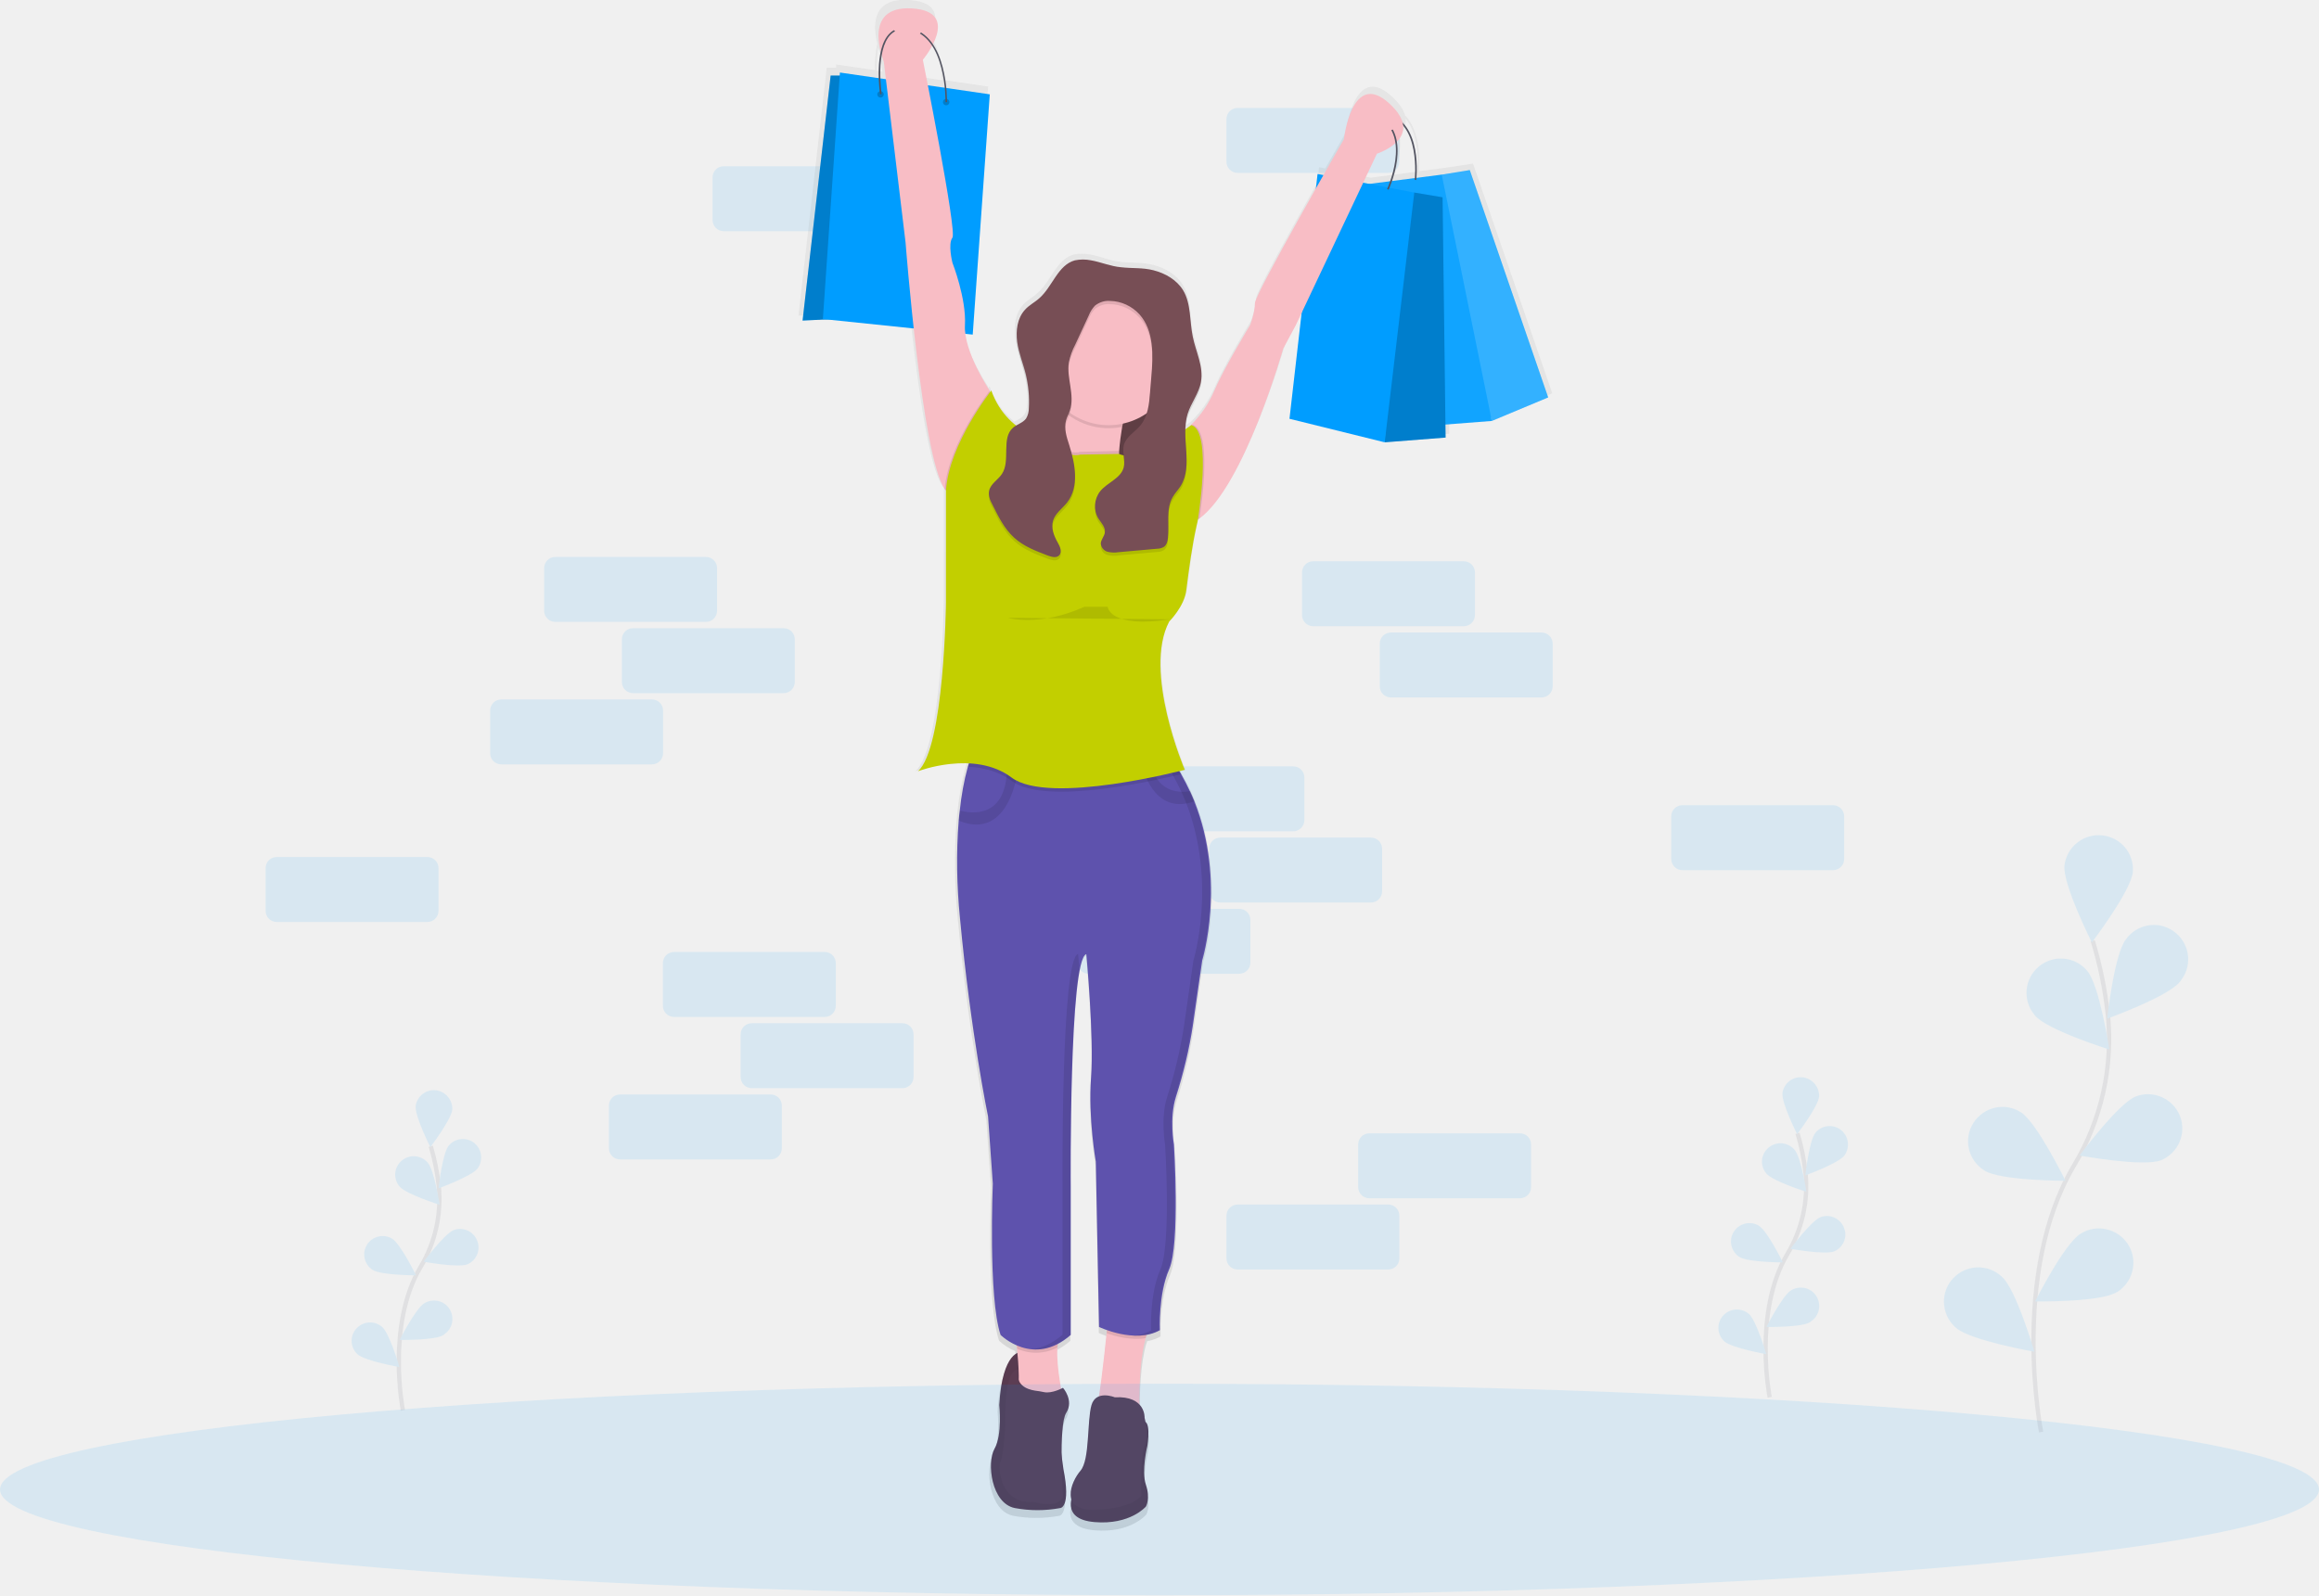
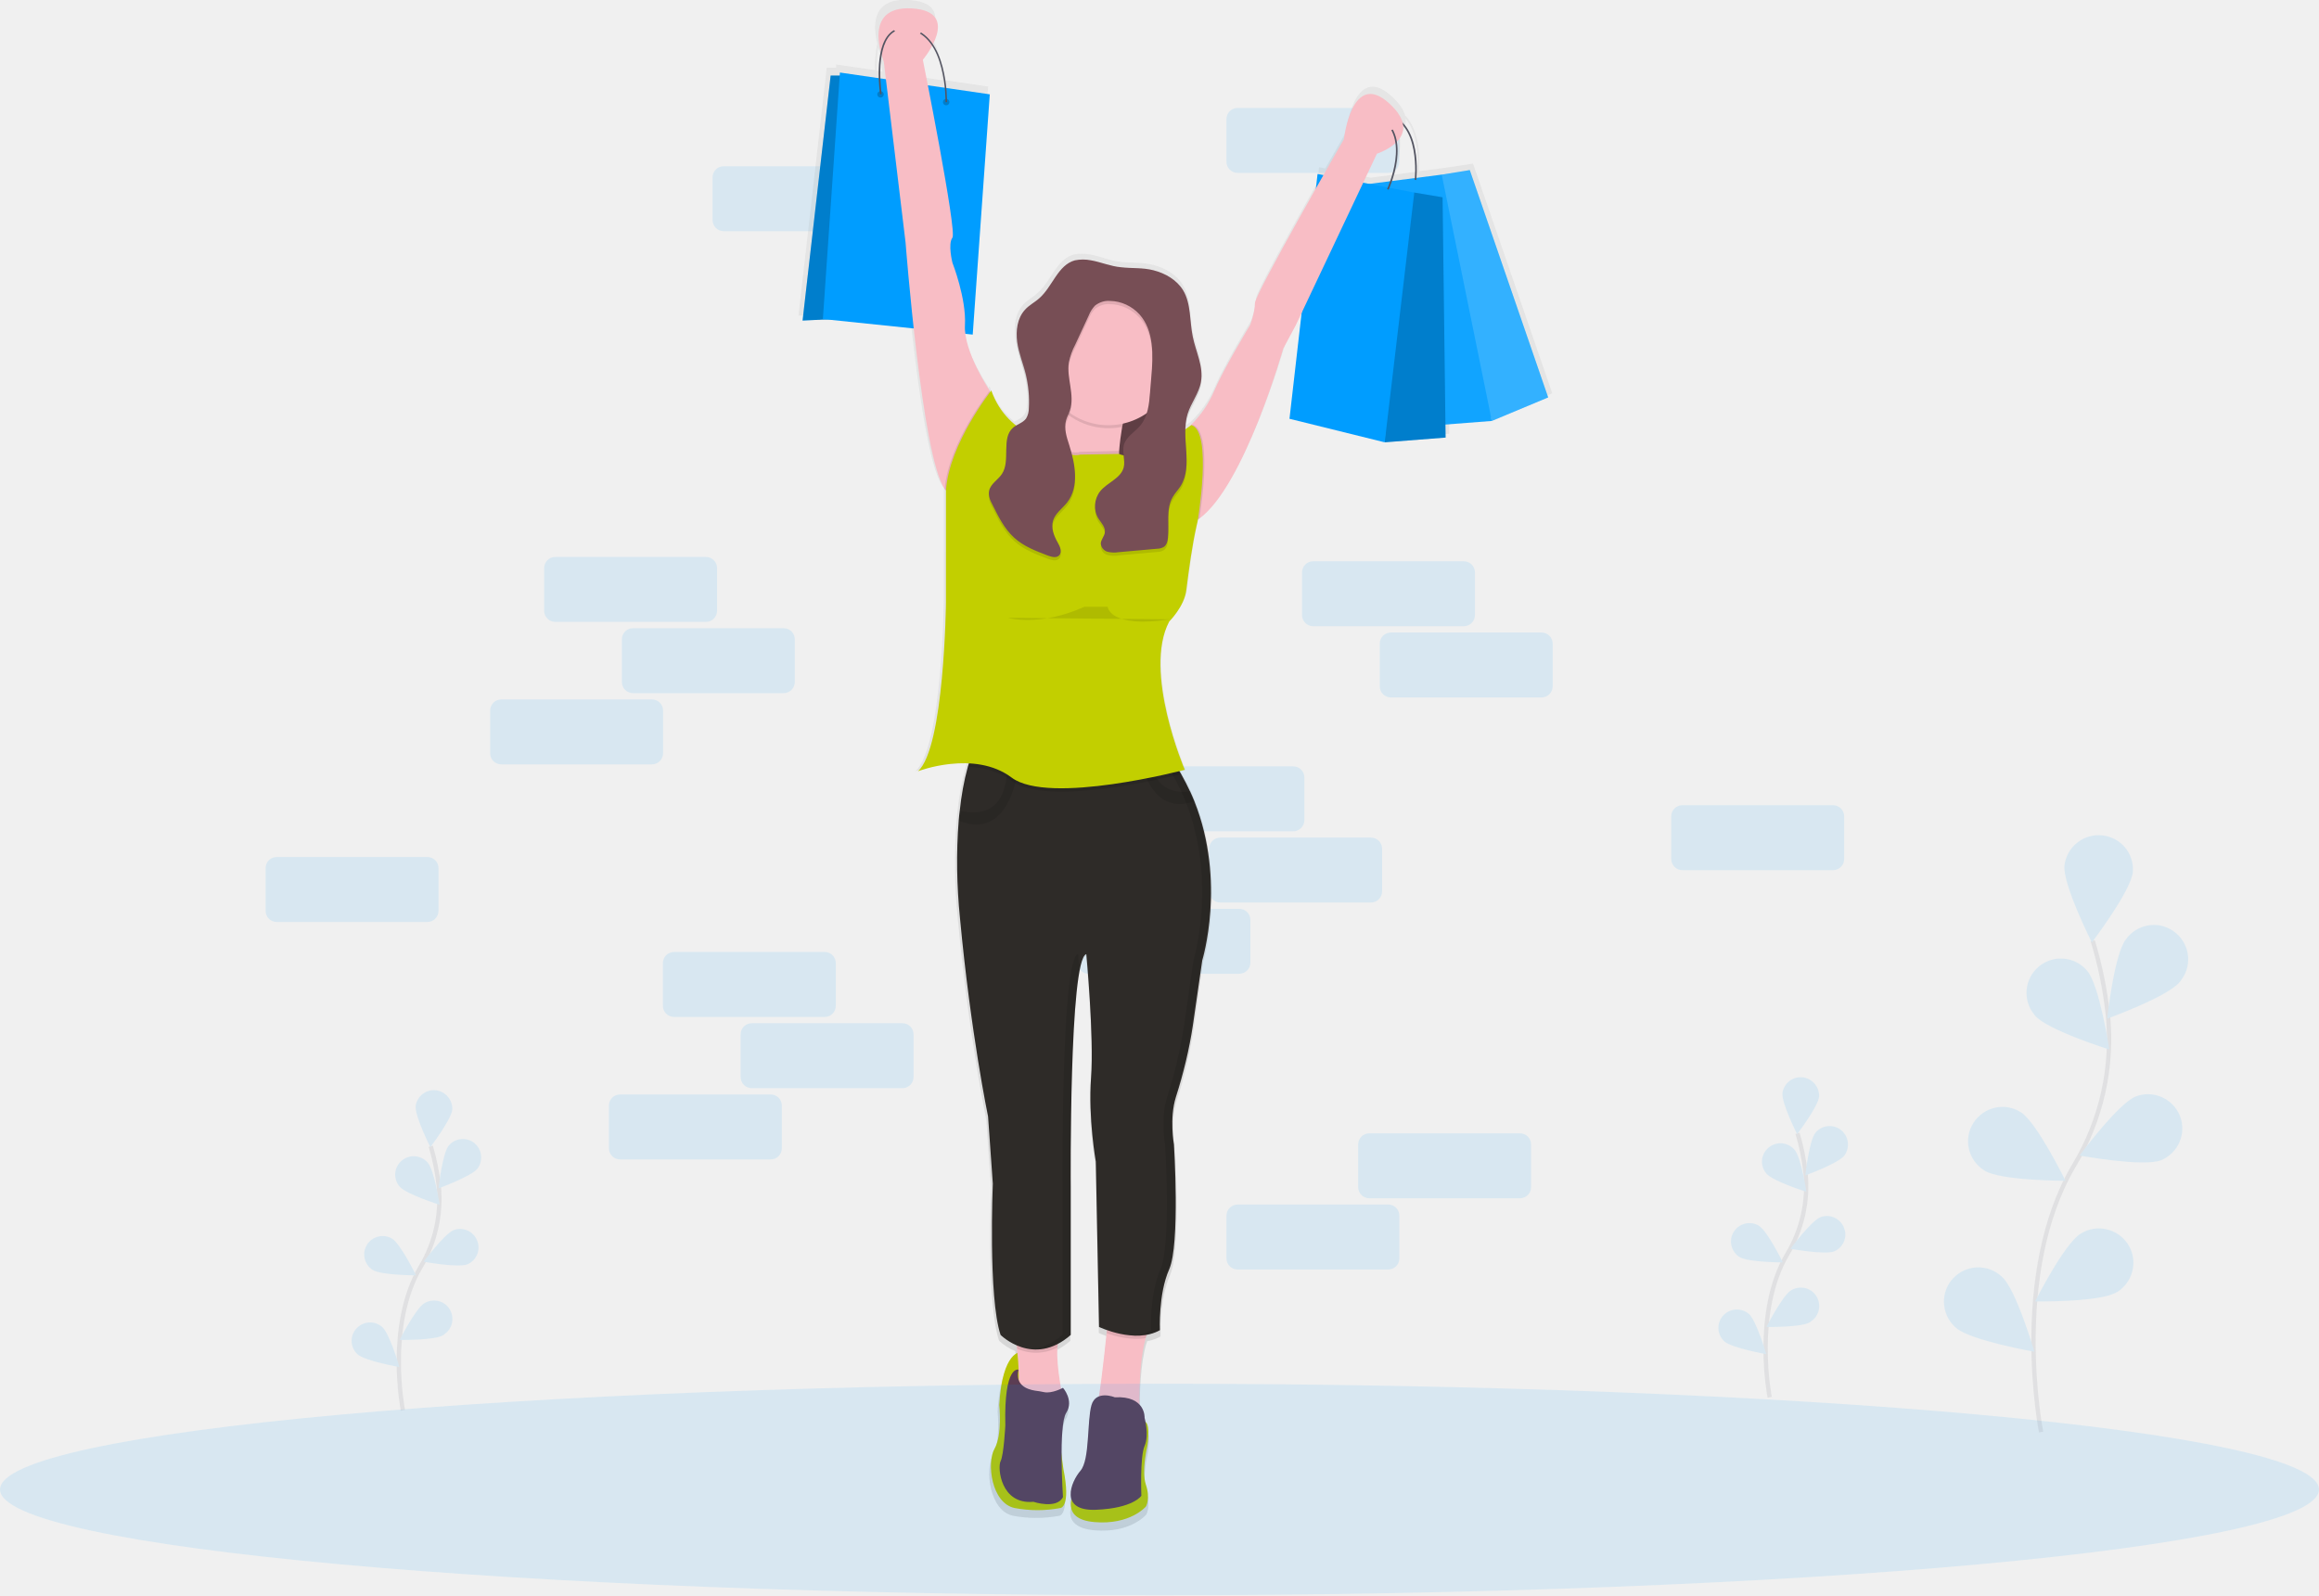
<svg xmlns="http://www.w3.org/2000/svg" version="1.1" id="c9533a1a-3341-4132-b58a-1916f0ec6876" x="0px" y="0px" viewBox="0 0 1074 739" style="enable-background:new 0 0 1074 739;" xml:space="preserve">
  <style type="text/css">
	.st0{opacity:0.1;fill:#009DFF;enable-background:new    ;}
	.st1{fill:url(#SVGID_1_);}
	.st2{fill:#009DFF;}
	.st3{opacity:0.2;fill:#FFFFFF;enable-background:new    ;}
	.st4{opacity:7.000000e-02;fill:#FFFFFF;enable-background:new    ;}
	.st5{fill:#535461;}
	.st6{fill:#774E55;}
	.st7{opacity:0.2;enable-background:new    ;}
- 	.st8{fill:#5C3D53;}
+ 	.st8{fill:#C2CF00;}
	.st9{opacity:5.000000e-02;enable-background:new    ;}
	.st10{fill:#F8BDC5;}
	.st11{opacity:0.1;enable-background:new    ;}
- 	.st12{fill:#5E52AD;}
- 	.st13{opacity:0.1;}
- 	.st14{fill:#C2CF00;}
+ 	.st12{fill:#2E2B28;}
+ 	.st13{fill:#5C3D53;}
+ 	.st14{opacity:0.1;}
	.st15{fill:none;stroke:#535461;stroke-width:2;stroke-miterlimit:10;}
</style>
  <path class="st0" d="M335.2,77h69.7c2.9,0,5.2,2.3,5.2,5.2v19.7c0,2.9-2.3,5.2-5.2,5.2h-69.7c-2.9,0-5.2-2.3-5.2-5.2V82.2  C330,79.3,332.3,77,335.2,77z" />
  <path class="st0" d="M573.2,50h69.7c2.9,0,5.2,2.3,5.2,5.2v19.7c0,2.9-2.3,5.2-5.2,5.2h-69.7c-2.9,0-5.2-2.3-5.2-5.2V55.2  C568,52.3,570.3,50,573.2,50z" />
  <path class="st0" d="M529.2,355h69.7c2.9,0,5.2,2.3,5.2,5.2v19.7c0,2.9-2.3,5.2-5.2,5.2h-69.7c-2.9,0-5.2-2.3-5.2-5.2v-19.7  C524,357.3,526.3,355,529.2,355z" />
  <path class="st0" d="M565.2,388h69.7c2.9,0,5.2,2.3,5.2,5.2v19.7c0,2.9-2.3,5.2-5.2,5.2h-69.7c-2.9,0-5.2-2.3-5.2-5.2v-19.7  C560,390.3,562.3,388,565.2,388z" />
  <path class="st0" d="M779.2,373h69.7c2.9,0,5.2,2.3,5.2,5.2v19.7c0,2.9-2.3,5.2-5.2,5.2h-69.7c-2.9,0-5.2-2.3-5.2-5.2v-19.7  C774,375.3,776.3,373,779.2,373z" />
  <path class="st0" d="M128.2,397h69.7c2.9,0,5.2,2.3,5.2,5.2v19.7c0,2.9-2.3,5.2-5.2,5.2h-69.7c-2.9,0-5.2-2.3-5.2-5.2v-19.7  C123,399.3,125.3,397,128.2,397z" />
  <path class="st0" d="M504.2,421h69.7c2.9,0,5.2,2.3,5.2,5.2v19.7c0,2.9-2.3,5.2-5.2,5.2h-69.7c-2.9,0-5.2-2.3-5.2-5.2v-19.7  C499,423.3,501.3,421,504.2,421z" />
-   <linearGradient id="SVGID_1_" gradientUnits="userSpaceOnUse" x1="607.35" y1="-49.764" x2="607.35" y2="659.469" gradientTransform="matrix(1 0 0 -1 -63 659.39)">
+   <linearGradient id="SVGID_1_" gradientUnits="userSpaceOnUse" x1="607.35" y1="891.572" x2="607.35" y2="182.438" gradientTransform="matrix(1 0 0 1 -63 -182.5)">
    <stop offset="0" style="stop-color:#808080;stop-opacity:0.25" />
    <stop offset="0.54" style="stop-color:#808080;stop-opacity:0.12" />
    <stop offset="1" style="stop-color:#808080;stop-opacity:0.1" />
  </linearGradient>
-   <path class="st1" d="M718.9,182.2L682.2,75.8l-13.2,2l-11.8,1.5c0.3-4,0.8-18.4-6.5-25.9c-0.7-2.6-2.6-5.5-6.2-8.8  c-17.5-16.1-21.2,16.8-21.2,16.8s-4,6.9-9.5,16.6l-2.9-0.5l-0.8,7.2c-12.2,21.6-28.4,50.8-28.4,53.5c0,4.4-2.2,10.2-2.2,10.2  s-12.4,20.5-16.8,30.7c-2.6,6-6.3,11.5-11,16.1c0,0-1.1,0.8-2.8,2c0.1-1.9,0.4-3.9,1-5.7c1.6-5.2,5.3-9.7,6.3-15.1  c0.2-1.3,0.3-2.6,0.3-3.9c0.2-6.3-2.8-12.5-4.1-18.8c-1.5-7.3-0.7-15.4-4.6-21.7c-3-4.9-8.3-7.9-13.8-9.3  c-5.1-1.3-10.1-0.8-15.2-1.4c-4.7-0.5-9.2-2.6-13.9-3.4c-2.5-0.5-5.1-0.5-7.6,0c-8,2.2-10.4,12.2-16.6,17.7c-2.2,2-4.9,3.4-6.9,5.6  c-2.9,3.2-3.9,7.6-3.8,12c0,1.5,0,2.9,0.3,4.4c0.8,5.2,2.8,10.2,4,15.3c0.9,3.8,1.4,7.7,1.5,11.6c0,0.9,0,1.8-0.1,2.6  c0,1.8-0.4,3.5-1.3,5c-1.1,1.5-2.9,2.3-4.6,3.2c-5.3-4.2-9.3-9.9-11.5-16.3c0,0-0.3,0.3-0.7,1v-1c0,0-10-14.7-11.5-26.7l3.5,0.4  l8-112.6l-20.4-3c-0.6-5.8-2.1-14.2-6.2-20.4C434.2,10,436,0.9,420.9,0c-17.6-1.1-16.5,12.6-14.6,20.1c-0.8,4.1-1.2,8.3-1,12.4  l-18-2.6l-0.1,1.5h-4.3l-13.1,114.8l11.2-0.6l40.9,4.3c3.3,29.7,8.4,66.5,14.5,75.1c0.2,0.3,0.4,0.6,0.7,0.8v52.6  c0,0-0.7,68-13.2,78.9c7.6-2.7,15.7-4,23.8-3.7c-0.1,0.5-0.3,0.9-0.4,1.4c-1.8,6.7-3.1,13.6-3.8,20.5c-0.2,1.5-0.3,3.1-0.5,4.8  c-1.1,15.2-0.9,30.5,0.6,45.7c5.1,54.1,13.2,92.8,13.2,92.8l2.2,31.4c0,0-2.2,53.3,3.7,70.9c2.2,2,4.7,3.7,7.5,4.8  c0,0.5,0.1,1,0.2,1.5s0.1,1.3,0.2,2c-2.6,1.2-7.5,5.9-8.6,24.5c0,0,1.5,13.9-2.2,20.5s-1.5,25.6,9.5,27.8c7,1.3,14.2,1.3,21.2,0  c0,0,5.1,0,1.5-18.3l-0.6-4.7c-0.1-9,0.3-18.7,2.1-21.6c3.7-5.8-1.5-11.7-1.5-11.7s-0.4,0.2-1,0.5c-0.9-5-2.2-13.2-1.7-19.5  c0-0.5,0.1-1,0.2-1.5c2.2-1.2,4.3-2.6,6.2-4.3v-69.4c0,0-0.7-106.7,7.3-108.9c0,0,3.7,38.7,2.2,57.7s2.2,39.5,2.2,39.5l1.5,77.5  c0,0,1.4,0.7,3.7,1.5l-0.2,1.4c-0.9,8.6-2.3,21.6-3.6,29.6c-1.8,0.7-3.1,2.2-3.5,4.1c-2.2,7.3-0.7,25.6-5.1,30.7  c-2.6,3-5.7,9.1-4.2,13.4c-1,3.8-0.5,9.7,10.8,10.7c16.8,1.5,24.1-7.3,24.1-7.3s2.2-3.7,0-10.2s0.7-18.3,0.7-18.3s1.6-9.9-1-11.2  c-0.2-1.2-0.4-1.9-0.4-1.9c0-2.2-0.8-4.4-2.3-6.1c-0.1-7.7,0.2-21.8,2.9-31.1c0.2-0.5,0.3-1,0.5-1.5c2.2-0.4,4.3-1.1,6.2-2.2  c0,0-0.7-16.8,4.4-28.5s2.2-58.5,2.2-58.5s-2.2-12.3,0.9-22.2c3.5-11,6.2-22.3,7.9-33.8l4.3-30.2c0,0,11.3-36.8-3.6-74.5  c-0.6-1.6-1.3-3.1-2-4.7c-1.2-2.7-2.6-5.4-4.2-8.1c-0.2-0.4-0.5-0.9-0.8-1.3c1.6-0.4,2.5-0.6,2.5-0.6s-19.7-46-7.3-69.4  c0,0,7-7,8-14.7c1.2-10.2,2.6-20.3,4.8-30.3l0.4-1.8c0,0,0.1-0.3,0.2-1c0.3-0.2,0.5-0.4,0.8-0.6c21.1-15.4,39.2-79.6,39.2-79.6  l5.8-11l2.8-5.9l-5.7,49.7l44.6,11l28.5-2.2l-0.1-6.1l21.7-1.7L718.9,182.2z M436.3,37.2l-7.9-1.2c-1.4-7.2-2.3-11.8-2.3-11.8  c1.7-2.1,3.1-4.3,4.4-6.6C434.3,23.5,435.8,31.5,436.3,37.2L436.3,37.2z M406.7,21.9c0.5,1.9,1,3.1,1,3.1l1,8.2l-2.7-0.4  C405.9,29.1,406.1,25.5,406.7,21.9L406.7,21.9z M656.5,79.5l-10.7,1.4c1.5-4.4,3.4-11.7,2.3-18.3c2.1-1.9,3.2-4.8,2.9-7.6  C657.4,62.5,656.8,75.9,656.5,79.5L656.5,79.5z M638.7,68.1c3.2-1.1,6.2-2.7,8.7-4.9c0.9,6.5-1,13.6-2.5,17.8l-10,1.3l-2.8-0.5  L638.7,68.1z" />
+   <path class="st1" d="M718.9,182.2L682.2,75.8l-13.2,2l-11.8,1.5c0.3-4,0.8-18.4-6.5-25.9c-0.7-2.6-2.6-5.5-6.2-8.8  c-17.5-16.1-21.2,16.8-21.2,16.8s-4,6.9-9.5,16.6l-2.9-0.5l-0.8,7.2c-12.2,21.6-28.4,50.8-28.4,53.5c0,4.4-2.2,10.2-2.2,10.2  s-12.4,20.5-16.8,30.7c-2.6,6-6.3,11.5-11,16.1c0,0-1.1,0.8-2.8,2c0.1-1.9,0.4-3.9,1-5.7c1.6-5.2,5.3-9.7,6.3-15.1  c0.2-1.3,0.3-2.6,0.3-3.9c0.2-6.3-2.8-12.5-4.1-18.8c-1.5-7.3-0.7-15.4-4.6-21.7c-3-4.9-8.3-7.9-13.8-9.3  c-5.1-1.3-10.1-0.8-15.2-1.4c-4.7-0.5-9.2-2.6-13.9-3.4c-2.5-0.5-5.1-0.5-7.6,0c-8,2.2-10.4,12.2-16.6,17.7c-2.2,2-4.9,3.4-6.9,5.6  c-2.9,3.2-3.9,7.6-3.8,12c0,1.5,0,2.9,0.3,4.4c0.8,5.2,2.8,10.2,4,15.3c0.9,3.8,1.4,7.7,1.5,11.6c0,0.9,0,1.8-0.1,2.6  c0,1.8-0.4,3.5-1.3,5c-1.1,1.5-2.9,2.3-4.6,3.2c-5.3-4.2-9.3-9.9-11.5-16.3c0,0-0.3,0.3-0.7,1v-1c0,0-10-14.7-11.5-26.7l3.5,0.4  l8-112.6l-20.4-3c-0.6-5.8-2.1-14.2-6.2-20.4c3.2-6.7,5-15.8-10.1-16.7c-17.6-1.1-16.5,12.6-14.6,20.1c-0.8,4.1-1.2,8.3-1,12.4  l-18-2.6l-0.1,1.5h-4.3l-13.1,114.8l11.2-0.6l40.9,4.3c3.3,29.7,8.4,66.5,14.5,75.1c0.2,0.3,0.4,0.6,0.7,0.8v52.6  c0,0-0.7,68-13.2,78.9c7.6-2.7,15.7-4,23.8-3.7c-0.1,0.5-0.3,0.9-0.4,1.4c-1.8,6.7-3.1,13.6-3.8,20.5c-0.2,1.5-0.3,3.1-0.5,4.8  c-1.1,15.2-0.9,30.5,0.6,45.7c5.1,54.1,13.2,92.8,13.2,92.8l2.2,31.4c0,0-2.2,53.3,3.7,70.9c2.2,2,4.7,3.7,7.5,4.8  c0,0.5,0.1,1,0.2,1.5s0.1,1.3,0.2,2c-2.6,1.2-7.5,5.9-8.6,24.5c0,0,1.5,13.9-2.2,20.5s-1.5,25.6,9.5,27.8c7,1.3,14.2,1.3,21.2,0  c0,0,5.1,0,1.5-18.3l-0.6-4.7c-0.1-9,0.3-18.7,2.1-21.6c3.7-5.8-1.5-11.7-1.5-11.7s-0.4,0.2-1,0.5c-0.9-5-2.2-13.2-1.7-19.5  c0-0.5,0.1-1,0.2-1.5c2.2-1.2,4.3-2.6,6.2-4.3v-69.4c0,0-0.7-106.7,7.3-108.9c0,0,3.7,38.7,2.2,57.7c-1.5,19,2.2,39.5,2.2,39.5  l1.5,77.5c0,0,1.4,0.7,3.7,1.5l-0.2,1.4c-0.9,8.6-2.3,21.6-3.6,29.6c-1.8,0.7-3.1,2.2-3.5,4.1c-2.2,7.3-0.7,25.6-5.1,30.7  c-2.6,3-5.7,9.1-4.2,13.4c-1,3.8-0.5,9.7,10.8,10.7c16.8,1.5,24.1-7.3,24.1-7.3s2.2-3.7,0-10.2s0.7-18.3,0.7-18.3s1.6-9.9-1-11.2  c-0.2-1.2-0.4-1.9-0.4-1.9c0-2.2-0.8-4.4-2.3-6.1c-0.1-7.7,0.2-21.8,2.9-31.1c0.2-0.5,0.3-1,0.5-1.5c2.2-0.4,4.3-1.1,6.2-2.2  c0,0-0.7-16.8,4.4-28.5s2.2-58.5,2.2-58.5s-2.2-12.3,0.9-22.2c3.5-11,6.2-22.3,7.9-33.8l4.3-30.2c0,0,11.3-36.8-3.6-74.5  c-0.6-1.6-1.3-3.1-2-4.7c-1.2-2.7-2.6-5.4-4.2-8.1c-0.2-0.4-0.5-0.9-0.8-1.3c1.6-0.4,2.5-0.6,2.5-0.6s-19.7-46-7.3-69.4  c0,0,7-7,8-14.7c1.2-10.2,2.6-20.3,4.8-30.3l0.4-1.8c0,0,0.1-0.3,0.2-1c0.3-0.2,0.5-0.4,0.8-0.6c21.1-15.4,39.2-79.6,39.2-79.6  l5.8-11l2.8-5.9l-5.7,49.7l44.6,11l28.5-2.2l-0.1-6.1l21.7-1.7L718.9,182.2z M436.3,37.2l-7.9-1.2c-1.4-7.2-2.3-11.8-2.3-11.8  c1.7-2.1,3.1-4.3,4.4-6.6C434.3,23.5,435.8,31.5,436.3,37.2L436.3,37.2z M406.7,21.9c0.5,1.9,1,3.1,1,3.1l1,8.2l-2.7-0.4  C405.9,29.1,406.1,25.5,406.7,21.9L406.7,21.9z M656.5,79.5l-10.7,1.4c1.5-4.4,3.4-11.7,2.3-18.3c2.1-1.9,3.2-4.8,2.9-7.6  C657.4,62.5,656.8,75.9,656.5,79.5L656.5,79.5z M638.7,68.1c3.2-1.1,6.2-2.7,8.7-4.9c0.9,6.5-1,13.6-2.5,17.8l-10,1.3l-2.8-0.5  L638.7,68.1z" />
  <polygon class="st2" points="717,184.1 690.9,195 660.6,89.3 667.7,80.9 680.7,78.8 " />
  <polygon class="st3" points="717,184.1 690.9,195 660.6,89.3 667.7,80.9 680.7,78.8 " />
  <polygon class="st2" points="667.7,80.9 622.4,86.7 645.6,198.5 690.9,195 " />
  <polygon class="st4" points="667.7,80.9 622.4,86.7 645.6,198.5 690.9,195 " />
  <path class="st5" d="M655.9,83.4l-0.7-0.1c0-0.3,3-26.7-13.6-30l0.1-0.7C659.1,56,656,83.1,655.9,83.4z" />
  <rect x="488.4" y="160.4" class="st6" width="49.9" height="73" />
  <rect x="488.4" y="160.4" class="st7" width="49.9" height="73" />
  <polygon class="st2" points="669.5,202.7 641.3,204.9 645.7,95 655,89.2 668.1,91.4 " />
  <polygon class="st7" points="669.5,202.7 641.3,204.9 645.7,95 655,89.2 668.1,91.4 " />
  <polygon class="st2" points="655,89.2 610.2,80.6 597.2,194 641.3,204.9 " />
  <polygon class="st2" points="391.2,35 384.7,35 371.7,148.5 400.6,147.1 " />
  <polygon class="st7" points="391.2,35 384.7,35 371.7,148.5 400.6,147.1 " />
  <polygon class="st2" points="389,33.6 381.1,147.8 450.5,155 458.4,43.7 " />
  <path class="st8" d="M472.9,626.3c0,0-8.7-0.7-10.1,24.6c0,0,1.5,13.7-2.2,20.2s-1.5,25.3,9.4,27.5c6.9,1.3,14.1,1.3,21,0  c0,0,5.1,0,1.5-18.1l-7.2-52.8L472.9,626.3z" />
  <path class="st9" d="M472.9,626.3c0,0-8.7-0.7-10.1,24.6c0,0,1.5,13.7-2.2,20.2s-1.5,25.3,9.4,27.5c6.9,1.3,14.1,1.3,21,0  c0,0,5.1,0,1.5-18.1l-7.2-52.8L472.9,626.3z" />
-   <path class="st10" d="M518.3,208.9c-0.6,10.8,1.5,17,1.5,17l-18.8,5.1c0,0-31.1,4.3-18.8-8c4.2-4.2,6.3-11.5,7.2-19.2  c0.6-5.3,0.7-10.6,0.5-15.8c-0.2-5-0.6-9.9-1.3-14.8c0,0,45.5-15.9,35.4,10.1c-1.8,4.7-3.3,9.6-4.3,14.5  C519.1,201.4,518.6,205.1,518.3,208.9z" />
+   <path class="st10" d="M518.3,208.9c-0.6,10.8,1.5,17,1.5,17L501,231c0,0-31.1,4.3-18.8-8c4.2-4.2,6.3-11.5,7.2-19.2  c0.6-5.3,0.7-10.6,0.5-15.8c-0.2-5-0.6-9.9-1.3-14.8c0,0,45.5-15.9,35.4,10.1c-1.8,4.7-3.3,9.6-4.3,14.5  C519.1,201.4,518.6,205.1,518.3,208.9z" />
  <path class="st11" d="M524.2,183.2c-1.8,4.7-3.3,9.6-4.3,14.5c-11,2.3-22.4-1.4-29.8-9.8c-0.2-5-0.6-9.9-1.3-14.8  C488.8,173.1,534.3,157.2,524.2,183.2z" />
-   <ellipse transform="matrix(0.3827 -0.9239 0.9239 0.3827 163.6833 576.6894)" class="st10" cx="513.4" cy="165.9" rx="31.1" ry="31.1" />
+   <ellipse transform="matrix(0.5257 -0.8506 0.8506 0.5257 102.4247 515.4091)" class="st10" cx="513.4" cy="165.8" rx="31.1" ry="31.1" />
  <path class="st10" d="M458.4,181v9.4l-15.9,41.2l-4.3-4.3c-0.2-0.3-0.5-0.5-0.7-0.8c-10.5-14.9-18.1-114.1-18.1-114.1l-10.1-83.9  c0,0-10.8-26,13-24.6s5.1,23.8,5.1,23.8s15.9,79.5,13.7,82.4s0,11.6,0,11.6s6.5,16.6,5.8,28.9S458.4,181,458.4,181z" />
  <path class="st10" d="M637.7,71.2l-37.6,79.5l-5.8,10.8c0,0-18,63.5-38.8,78.7c-1.2,0.9-2.5,1.6-3.9,2.2l-4.3-34.7l4-10.1l0.3-0.8  c4.6-4.5,8.3-9.9,10.8-15.9c4.3-10.1,16.6-30.4,16.6-30.4s2.2-5.8,2.2-10.1s41.2-75.9,41.2-75.9s3.6-32.5,21-16.6  S637.7,71.2,637.7,71.2z" />
  <path class="st10" d="M492.4,648c0,0-24.6,10.1-21.7,0.7c1.8-5.7,1.1-16.5,0.3-24c-0.5-4.9-1.1-8.5-1.1-8.5l21,2.2  c-0.7,1.8-1.1,3.8-1.2,5.8C489.1,633.7,492.4,648,492.4,648z" />
  <path class="st10" d="M530.6,619.9c-3.8,13.2-2.8,36.1-2.8,36.1s-22.4,2.9-20.2-2.9c1.5-4,3.7-23.8,4.9-35.5  c0.5-5.1,0.9-8.6,0.9-8.6l20.2,4.3C532.2,615.3,531.2,617.5,530.6,619.9z" />
  <path class="st11" d="M470,616.2l21,2.2c-0.7,1.8-1.1,3.8-1.2,5.8c-5.8,3-12.7,3.3-18.7,0.6C470.6,619.8,470,616.2,470,616.2z" />
  <path class="st11" d="M533.6,613.3c-1.4,2-2.4,4.2-3,6.6c-6.8,1.1-14-0.8-18.1-2.3c0.5-5.1,0.9-8.6,0.9-8.6L533.6,613.3z" />
  <path class="st12" d="M556.8,444.9l-4.3,29.9c-1.7,11.3-4.4,22.5-7.9,33.4c-3.1,9.8-0.9,22-0.9,22s2.9,46.3-2.2,57.8  s-4.3,28.2-4.3,28.2c-11.6,6.5-28.2-1.5-28.2-1.5l-1.5-76.6c0,0-3.6-20.2-2.2-39s-2.2-57.1-2.2-57.1c-8,2.2-7.2,107.7-7.2,107.7  v68.7c-17.3,15.2-32.5,0-32.5,0c-5.8-17.3-3.6-70.1-3.6-70.1l-2.2-31.1c0,0-8-38.3-13-91.8c-1.5-15-1.8-30.2-0.6-45.2  c0.1-1.6,0.3-3.2,0.5-4.7c0.7-6.8,1.9-13.6,3.7-20.2c0.6-2.2,1.3-4.3,2.2-6.4l77.7,3.6l4.6,0.2l11,0.5c1.2,1.8,2.3,3.6,3.4,5.5  c1.5,2.7,2.9,5.4,4.1,8c0.7,1.5,1.4,3.1,2,4.6C568,408.5,556.8,444.9,556.8,444.9z" />
  <path class="st11" d="M471.5,356c0,0-3.4,34-27.4,24.2c0.1-1.6,0.3-3.2,0.5-4.7c5.6,1.5,21.3,3.6,21.8-19.4L471.5,356z" />
  <path class="st11" d="M553.2,371.2c-16.6,5.9-22.9-9.9-25-18.9l4.6,0.2c2.5,14.2,12.4,15,18.5,14  C551.9,368.1,552.6,369.7,553.2,371.2z" />
-   <path class="st8" d="M479.3,644.2c-3.7-0.6-9.3-2.6-7.6-9.7c0,0-6.8-2.4-6.1,25.8c0,0-0.7,13.7-2.2,16.6s0,20.2,15.2,18.8  c0,0,10.8,3.6,13.7-2.2c0,0-2.2-33.2,1.5-39s-1.5-11.6-1.5-11.6s-5.1,2.8-8.8,2C482.2,644.6,480.8,644.4,479.3,644.2z" />
+   <path class="st13" d="M479.3,644.2c-3.7-0.6-9.3-2.6-7.6-9.7c0,0-6.8-2.4-6.1,25.8c0,0-0.7,13.7-2.2,16.6s0,20.2,15.2,18.8  c0,0,10.8,3.6,13.7-2.2c0,0-2.2-33.2,1.5-39s-1.5-11.6-1.5-11.6s-5.1,2.8-8.8,2C482.2,644.6,480.8,644.4,479.3,644.2z" />
  <path class="st8" d="M497.5,691.4c0,0-7.2,12.3,9.4,13.7s23.8-7.2,23.8-7.2s2.2-3.6,0-10.1s0.7-18.1,0.7-18.1s2.2-13.7-2.9-10.8  S497.5,691.4,497.5,691.4z" />
  <path class="st9" d="M497.5,691.4c0,0-7.2,12.3,9.4,13.7s23.8-7.2,23.8-7.2s2.2-3.6,0-10.1s0.7-18.1,0.7-18.1s2.2-13.7-2.9-10.8  S497.5,691.4,497.5,691.4z" />
-   <path class="st8" d="M516.3,647.3c0,0-8.7-3.6-10.8,3.6s-0.7,25.3-5.1,30.4s-10.1,18.8,7.2,18.1s21-6.5,21-6.5s-0.7-18.1,1.5-23.1  s0-13,0-13S530.7,646.5,516.3,647.3z" />
+   <path class="st13" d="M516.3,647.3c0,0-8.7-3.6-10.8,3.6s-0.7,25.3-5.1,30.4s-10.1,18.8,7.2,18.1s21-6.5,21-6.5s-0.7-18.1,1.5-23.1  s0-13,0-13S530.7,646.5,516.3,647.3z" />
  <circle class="st7" cx="407.8" cy="43.7" r="1.5" />
  <circle class="st7" cx="438.2" cy="47.3" r="1.5" />
  <path class="st5" d="M438.6,47.3h-0.7c0-0.3,0.5-30.8-17-33.6c-3.5-0.6-6.3,0.2-8.4,2.3c-7.2,7.2-4.2,27.4-4.2,27.6l-0.7,0.1  c-0.1-0.8-3.1-20.8,4.4-28.2c2.3-2.3,5.3-3.1,9-2.5C439.1,15.9,438.6,47,438.6,47.3z" />
  <path class="st5" d="M643.1,87.9l-0.7-0.3c0.1-0.2,11.2-24.4-3.5-32.8l0.4-0.6C654.6,63,643.2,87.7,643.1,87.9z" />
  <path class="st11" d="M519.9,225.9l-18.8,5.1c0,0-31.1,4.3-18.8-8c4.2-4.2,6.3-11.5,7.2-19.2c4.9,7.7,10.8,5.5,10.8,5.5l17.9-0.4  h0.1C517.7,219.7,519.9,225.9,519.9,225.9z" />
  <path class="st11" d="M555.5,240.2c-1.2,0.9-2.5,1.6-3.9,2.2l-4.3-34.7l4-10.1l1-0.8C561.4,199.5,556.7,232.7,555.5,240.2z" />
  <path class="st11" d="M458.4,181v9.4l-15.9,41.2l-4.3-4.3c-0.2-0.3-0.5-0.5-0.7-0.8C439.4,205,458.4,181,458.4,181z" />
  <path class="st11" d="M547.1,358.6c-10.1,2.5-62.9,14.9-78.5,3.2c-6.2-4.6-13.5-6.3-20.3-6.6c0.6-2.2,1.3-4.3,2.2-6.4l77.7,3.6  l4.6,0.2l11,0.5C544.9,354.9,546.1,356.7,547.1,358.6z" />
  <path class="st10" d="M411.1,10.1c0,0,10.8,18.1,18.1,0" />
  <path class="st10" d="M634.1,47.3c0,0-4.3,21.7,13,11.6" />
-   <g class="st13">
+   <g class="st14">
    <path d="M499.9,449.1c-0.3-4.4-0.6-7.2-0.6-7.2c-8,2.2-7.2,107.7-7.2,107.7v68.7c-5.1,4.4-10,6.3-14.3,6.7c5.2,0.5,11.4-1,18-6.7   v-68.7C495.7,549.7,495.1,473.2,499.9,449.1z" />
    <path d="M552.8,371.2c-0.6-1.5-1.3-3.1-2-4.6c-1.2-2.7-2.6-5.4-4.1-8c-1-1.8-2.2-3.7-3.4-5.5l-11-0.5l-4.6-0.2l-77.7-3.6l-0.1,0.2   l74.1,3.5l4.6,0.2l11,0.5c1.2,1.8,2.3,3.6,3.4,5.5c1.5,2.7,2.9,5.4,4.1,8c0.7,1.5,1.4,3.1,2,4.6c14.8,37.3,3.6,73.7,3.6,73.7   l-4.3,29.9c-1.7,11.3-4.4,22.5-7.9,33.4c-3.1,9.8-0.9,22-0.9,22s2.9,46.3-2.2,57.8s-4.3,28.2-4.3,28.2c-2.8,1.5-5.9,2.4-9.1,2.5   c4.4,0.4,8.8-0.5,12.7-2.5c0,0-0.7-16.6,4.3-28.2s2.2-57.8,2.2-57.8s-2.2-12.2,0.9-22c3.5-10.9,6.1-22.1,7.9-33.4l4.3-29.9   C556.4,444.9,567.6,408.5,552.8,371.2z" />
  </g>
-   <path class="st14" d="M518.3,210.3c10,4.7,33.4-13.4,33.4-13.4c10.1,2.9,2.9,44.8,2.9,44.8l-0.4,1.7c-2.2,9.9-3.5,19.9-4.8,30  c-0.9,7.6-7.9,14.5-7.9,14.5c-12.3,23.1,7.2,68.7,7.2,68.7s-62.9,16.6-80.2,3.6s-43.4-2.9-43.4-2.9c12.3-10.8,13-78.1,13-78.1v-52  c1.5-21.7,21-46.3,21-46.3c8,22.4,30.2,23.9,30.2,23.9c4.9,8,11,5.8,11,5.8L518.3,210.3z" />
+   <path class="st8" d="M518.3,210.3c10,4.7,33.4-13.4,33.4-13.4c10.1,2.9,2.9,44.8,2.9,44.8l-0.4,1.7c-2.2,9.9-3.5,19.9-4.8,30  c-0.9,7.6-7.9,14.5-7.9,14.5c-12.3,23.1,7.2,68.7,7.2,68.7s-62.9,16.6-80.2,3.6s-43.4-2.9-43.4-2.9c12.3-10.8,13-78.1,13-78.1v-52  c1.5-21.7,21-46.3,21-46.3c8,22.4,30.2,23.9,30.2,23.9c4.9,8,11,5.8,11,5.8L518.3,210.3z" />
  <path class="st11" d="M505.3,122.1c-2.5-0.5-5-0.5-7.5,0c-7.9,2.2-10.3,12.1-16.4,17.5c-2.2,2-4.9,3.3-6.8,5.5  c-3.5,3.9-4.2,9.6-3.5,14.8s2.8,10.1,4,15.1c1.2,5.1,1.7,10.3,1.4,15.5c0,1.7-0.4,3.4-1.3,4.9c-1.5,2-4.1,2.6-6,4.2  c-5.7,4.9-1,15.2-5.2,21.5c-1.8,2.7-5.2,4.5-5.9,7.7c-0.5,2.3,0.5,4.6,1.6,6.6c2.7,5.5,5.5,11.1,10,15.2s10.2,6.2,15.7,8.3  c1.7,0.6,3.8,1.2,5.1-0.1c1.6-1.6,0.4-4.2-0.7-6.1c-1.7-3-3.1-6.6-2.1-10s4.3-5.6,6.5-8.4c5.7-7.3,3.8-17.8,1-26.6  c-1.2-3.7-2.5-7.7-1.5-11.4c0.4-1.6,1.3-3.1,1.8-4.7c2.4-7.1-1.6-14.9-0.5-22.2c0.6-2.9,1.6-5.7,3-8.3l6.3-13.6  c0.6-1.6,1.6-3.1,2.8-4.4c2-1.6,4.5-2.4,7-2.2c5.2,0.1,10.1,2.4,13.6,6.2c6.8,7.6,6.4,19,5.5,29.1l-0.6,7.3  c-0.4,5.2-1,10.8-4.3,14.9c-2.6,3.2-6.7,5.3-7.8,9.2c-0.9,3.4,0.8,7.1-0.1,10.5c-1.4,5.1-7.6,6.9-10.9,11c-2.8,3.6-3.2,8.7-0.8,12.6  c1.3,2,3.3,4,3,6.4c-0.2,1.9-1.9,3.4-1.9,5.3c0.2,1.7,1.4,3.2,3.1,3.7c1.7,0.4,3.4,0.5,5.1,0.2l17.9-1.6c1.1,0,2.2-0.3,3.2-0.9  c1.2-0.9,1.7-2.6,1.8-4.1c0.7-6.4-1-13.4,2.2-18.9c1-1.8,2.5-3.3,3.6-5c6.1-9.6,0-22.6,3.3-33.5c1.6-5.2,5.3-9.6,6.2-14.9  c1.3-7.1-2.4-14-3.8-21c-1.5-7.2-0.7-15.2-4.5-21.5c-3-4.8-8.2-7.8-13.7-9.2c-5-1.3-10-0.8-15-1.4  C514.4,124.9,509.9,122.8,505.3,122.1z" />
  <path class="st6" d="M505.3,120.6c-2.5-0.5-5-0.5-7.5,0c-7.9,2.2-10.3,12.1-16.4,17.5c-2.2,2-4.9,3.3-6.8,5.5  c-3.5,3.9-4.2,9.6-3.5,14.8s2.8,10.1,4,15.1c1.2,5.1,1.7,10.3,1.4,15.5c0,1.7-0.4,3.4-1.3,4.9c-1.5,2-4.1,2.6-6,4.2  c-5.7,4.9-1,15.2-5.2,21.5c-1.8,2.7-5.2,4.5-5.9,7.7c-0.5,2.3,0.5,4.6,1.6,6.6c2.7,5.5,5.5,11.1,10,15.2s10.2,6.2,15.7,8.3  c1.7,0.6,3.8,1.2,5.1-0.1c1.6-1.6,0.4-4.2-0.7-6.1c-1.7-3-3.1-6.6-2.1-10s4.3-5.6,6.5-8.4c5.7-7.3,3.8-17.8,1-26.6  c-1.2-3.7-2.5-7.7-1.5-11.4c0.4-1.6,1.3-3.1,1.8-4.7c2.4-7.1-1.6-14.9-0.5-22.2c0.6-2.9,1.6-5.7,3-8.3l6.3-13.6  c0.6-1.6,1.6-3.1,2.8-4.4c2-1.6,4.5-2.4,7-2.2c5.2,0.1,10.1,2.4,13.6,6.2c6.8,7.6,6.4,19,5.5,29.1l-0.6,7.3  c-0.4,5.2-1,10.8-4.3,14.9c-2.6,3.2-6.7,5.3-7.8,9.2c-0.9,3.4,0.8,7.1-0.1,10.5c-1.4,5.1-7.6,6.9-10.9,11c-2.8,3.6-3.2,8.7-0.8,12.6  c1.3,2,3.3,4,3,6.4c-0.2,1.9-1.9,3.4-1.9,5.3c0.2,1.7,1.4,3.2,3.1,3.7c1.7,0.4,3.4,0.5,5.1,0.2l17.9-1.6c1.1,0,2.2-0.3,3.2-0.9  c1.2-0.9,1.7-2.6,1.8-4.1c0.7-6.4-1-13.4,2.2-18.9c1-1.8,2.5-3.3,3.6-5c6.1-9.6,0-22.6,3.3-33.5c1.6-5.2,5.3-9.6,6.2-14.9  c1.3-7.1-2.4-14-3.8-21c-1.5-7.2-0.7-15.2-4.5-21.5c-3-4.8-8.2-7.8-13.7-9.2c-5-1.3-10-0.8-15-1.4  C514.4,123.4,509.9,121.4,505.3,120.6z" />
  <path class="st11" d="M466.8,286.2c0,0,14.5,4.3,35.4-5.1H513c0,0,0.7,10.1,28.9,5.8" />
  <ellipse class="st0" cx="537" cy="690" rx="537" ry="49" />
  <path class="st0" d="M257.2,258h69.7c2.9,0,5.2,2.3,5.2,5.2v19.7c0,2.9-2.3,5.2-5.2,5.2h-69.7c-2.9,0-5.2-2.3-5.2-5.2v-19.7  C252,260.3,254.3,258,257.2,258z" />
  <path class="st0" d="M293.2,291h69.7c2.9,0,5.2,2.3,5.2,5.2v19.7c0,2.9-2.3,5.2-5.2,5.2h-69.7c-2.9,0-5.2-2.3-5.2-5.2v-19.7  C288,293.3,290.3,291,293.2,291z" />
  <path class="st0" d="M608.2,260h69.7c2.9,0,5.2,2.3,5.2,5.2v19.7c0,2.9-2.3,5.2-5.2,5.2h-69.7c-2.9,0-5.2-2.3-5.2-5.2v-19.7  C603,262.3,605.3,260,608.2,260z" />
  <path class="st0" d="M644.2,293h69.7c2.9,0,5.2,2.3,5.2,5.2v19.7c0,2.9-2.3,5.2-5.2,5.2h-69.7c-2.9,0-5.2-2.3-5.2-5.2v-19.7  C639,295.3,641.3,293,644.2,293z" />
  <path class="st0" d="M232.2,324h69.7c2.9,0,5.2,2.3,5.2,5.2v19.7c0,2.9-2.3,5.2-5.2,5.2h-69.7c-2.9,0-5.2-2.3-5.2-5.2v-19.7  C227,326.3,229.3,324,232.2,324z" />
  <path class="st0" d="M312.2,441h69.7c2.9,0,5.2,2.3,5.2,5.2v19.7c0,2.9-2.3,5.2-5.2,5.2h-69.7c-2.9,0-5.2-2.3-5.2-5.2v-19.7  C307,443.3,309.3,441,312.2,441z" />
  <path class="st0" d="M348.2,474h69.7c2.9,0,5.2,2.3,5.2,5.2v19.7c0,2.9-2.3,5.2-5.2,5.2h-69.7c-2.9,0-5.2-2.3-5.2-5.2v-19.7  C343,476.3,345.3,474,348.2,474z" />
  <path class="st0" d="M287.2,507h69.7c2.9,0,5.2,2.3,5.2,5.2v19.7c0,2.9-2.3,5.2-5.2,5.2h-69.7c-2.9,0-5.2-2.3-5.2-5.2v-19.7  C282,509.3,284.3,507,287.2,507z" />
  <path class="st0" d="M634.2,525h69.7c2.9,0,5.2,2.3,5.2,5.2v19.7c0,2.9-2.3,5.2-5.2,5.2h-69.7c-2.9,0-5.2-2.3-5.2-5.2v-19.7  C629,527.3,631.3,525,634.2,525z" />
  <path class="st0" d="M573.2,558h69.7c2.9,0,5.2,2.3,5.2,5.2v19.7c0,2.9-2.3,5.2-5.2,5.2h-69.7c-2.9,0-5.2-2.3-5.2-5.2v-19.7  C568,560.3,570.3,558,573.2,558z" />
-   <g class="st13">
+   <g class="st14">
    <path class="st15" d="M945.3,663.4c0,0-14.5-73.4,15.3-123.6c12.6-21,18.1-45.5,15.6-69.9c-1.3-11.6-3.6-23-7-34.1" />
    <path class="st2" d="M987.8,403.9c-0.8,8.8-19,32.7-19,32.7s-13.5-26.8-12.7-35.6c1-8.7,8.9-15,17.6-14   C982.2,387.9,988.4,395.3,987.8,403.9L987.8,403.9z" />
    <path class="st2" d="M1009.6,454.8c-5.4,6.9-33.7,17.1-33.7,17.1s3.2-29.9,8.7-36.8c5.1-7.1,15.1-8.8,22.2-3.6   c7.1,5.1,8.8,15.1,3.6,22.2C1010.2,454.1,1009.9,454.4,1009.6,454.8L1009.6,454.8z" />
    <path class="st2" d="M1000.8,537.5c-8.2,3.2-37.7-2.2-37.7-2.2s17.9-24.2,26.1-27.4c8.2-3.1,17.4,1.1,20.5,9.3   C1012.7,525.2,1008.8,534.2,1000.8,537.5z" />
    <path class="st2" d="M980.1,598.7c-7.5,4.6-37.6,4.2-37.6,4.2s13.5-26.8,21.1-31.4c7.4-4.7,17.3-2.4,22,5s2.4,17.3-5,22   C980.4,598.5,980.3,598.6,980.1,598.7L980.1,598.7z" />
    <path class="st2" d="M942.5,470.5c5.7,6.7,34.4,15.7,34.4,15.7s-4.5-29.7-10.2-36.4c-5.6-6.8-15.7-7.7-22.4-2.1   c-6.8,5.6-7.7,15.7-2.1,22.4C942.3,470.3,942.4,470.4,942.5,470.5z" />
    <path class="st2" d="M919.1,542.3c7.5,4.7,37.5,4.7,37.5,4.7s-13.2-27-20.6-31.7c-7.4-4.8-17.2-2.6-22,4.8   c-4.8,7.4-2.6,17.2,4.8,22C918.9,542.2,919,542.2,919.1,542.3z" />
    <path class="st2" d="M906,615.2c6.6,5.8,36.2,11,36.2,11s-8.4-28.8-15-34.7c-6.4-6.1-16.4-5.8-22.5,0.5s-5.8,16.4,0.5,22.5   C905.5,614.7,905.7,615,906,615.2z" />
  </g>
-   <g class="st13">
+   <g class="st14">
    <path class="st15" d="M819.6,647.3c0,0-7.8-39.4,8.2-66.4c6.8-11.3,9.7-24.5,8.4-37.6c-0.7-6.2-1.9-12.3-3.7-18.3" />
    <path class="st2" d="M842.5,507.9c-0.4,4.7-10.2,17.5-10.2,17.5s-7.3-14.4-6.8-19.1c0.7-4.7,5.1-7.9,9.7-7.2   C839.5,499.8,842.6,503.6,842.5,507.9L842.5,507.9z" />
    <path class="st2" d="M854.2,535.3c-2.9,3.7-18.1,9.2-18.1,9.2s1.7-16,4.7-19.8c3-3.6,8.4-4.1,12-1.1   C856.2,526.5,856.9,531.6,854.2,535.3z" />
    <path class="st2" d="M849.5,579.7c-4.4,1.7-20.3-1.2-20.3-1.2s9.6-13,14-14.7c4.4-1.6,9.3,0.7,10.9,5.2   C855.7,573.2,853.6,577.9,849.5,579.7L849.5,579.7z" />
-     <path class="st2" d="M838.3,612.5c-4,2.5-20.2,2.2-20.2,2.2s7.3-14.4,11.3-16.9c4-2.5,9.3-1.4,11.8,2.6s1.4,9.3-2.6,11.8   C838.6,612.4,838.5,612.4,838.3,612.5z" />
+     <path class="st2" d="M838.3,612.5c-4,2.5-20.2,2.2-20.2,2.2s7.3-14.4,11.3-16.9s9.3-1.4,11.8,2.6s1.4,9.3-2.6,11.8   C838.6,612.4,838.5,612.4,838.3,612.5z" />
    <path class="st2" d="M818.1,543.7c3.1,3.6,18.5,8.4,18.5,8.4s-2.4-16-5.5-19.5c-3.1-3.6-8.5-4-12.1-0.9S815,540.1,818.1,543.7   L818.1,543.7L818.1,543.7z" />
    <path class="st2" d="M805.6,582.3c4,2.5,20.1,2.5,20.1,2.5s-7.1-14.5-11.1-17c-4-2.4-9.3-1.1-11.7,2.9   C800.5,574.6,801.7,579.8,805.6,582.3L805.6,582.3z" />
    <path class="st2" d="M798.6,621.4c3.5,3.1,19.4,5.9,19.4,5.9s-4.5-15.5-8-18.6c-3.6-3.1-9-2.7-12.1,0.9   C794.9,613,795.2,618.3,798.6,621.4L798.6,621.4z" />
  </g>
-   <g class="st13">
+   <g class="st14">
    <path class="st15" d="M186.6,653.3c0,0-7.8-39.4,8.2-66.4c6.8-11.3,9.7-24.5,8.4-37.6c-0.7-6.2-1.9-12.3-3.7-18.3" />
    <path class="st2" d="M209.5,513.9c-0.4,4.7-10.2,17.5-10.2,17.5s-7.3-14.4-6.8-19.1c0.7-4.7,5.1-7.9,9.7-7.2   C206.5,505.8,209.6,509.6,209.5,513.9L209.5,513.9z" />
    <path class="st2" d="M221.2,541.3c-2.9,3.7-18.1,9.2-18.1,9.2s1.7-16,4.7-19.8c3-3.6,8.4-4.1,12-1.1   C223.2,532.5,223.9,537.6,221.2,541.3z" />
    <path class="st2" d="M216.5,585.7c-4.4,1.7-20.3-1.2-20.3-1.2s9.6-13,14-14.7c4.4-1.6,9.3,0.7,10.9,5.2   C222.7,579.2,220.6,583.9,216.5,585.7L216.5,585.7z" />
-     <path class="st2" d="M205.3,618.5c-4,2.5-20.2,2.2-20.2,2.2s7.3-14.4,11.3-16.9c4-2.5,9.3-1.4,11.8,2.6c2.5,4,1.4,9.3-2.6,11.8   C205.6,618.4,205.5,618.4,205.3,618.5z" />
+     <path class="st2" d="M205.3,618.5c-4,2.5-20.2,2.2-20.2,2.2s7.3-14.4,11.3-16.9s9.3-1.4,11.8,2.6s1.4,9.3-2.6,11.8   C205.6,618.4,205.5,618.4,205.3,618.5z" />
    <path class="st2" d="M185.1,549.7c3.1,3.6,18.5,8.4,18.5,8.4s-2.4-16-5.5-19.5c-3.1-3.6-8.5-4-12.1-0.9S182,546.1,185.1,549.7   L185.1,549.7z" />
    <path class="st2" d="M172.6,588.3c4,2.5,20.1,2.5,20.1,2.5s-7.1-14.5-11.1-17c-4-2.4-9.3-1.1-11.7,2.9   C167.5,580.6,168.7,585.8,172.6,588.3L172.6,588.3z" />
    <path class="st2" d="M165.6,627.4c3.5,3.1,19.4,5.9,19.4,5.9s-4.5-15.5-8-18.6c-3.6-3.1-9-2.7-12.1,0.9   C161.9,619,162.2,624.3,165.6,627.4L165.6,627.4z" />
  </g>
</svg>
